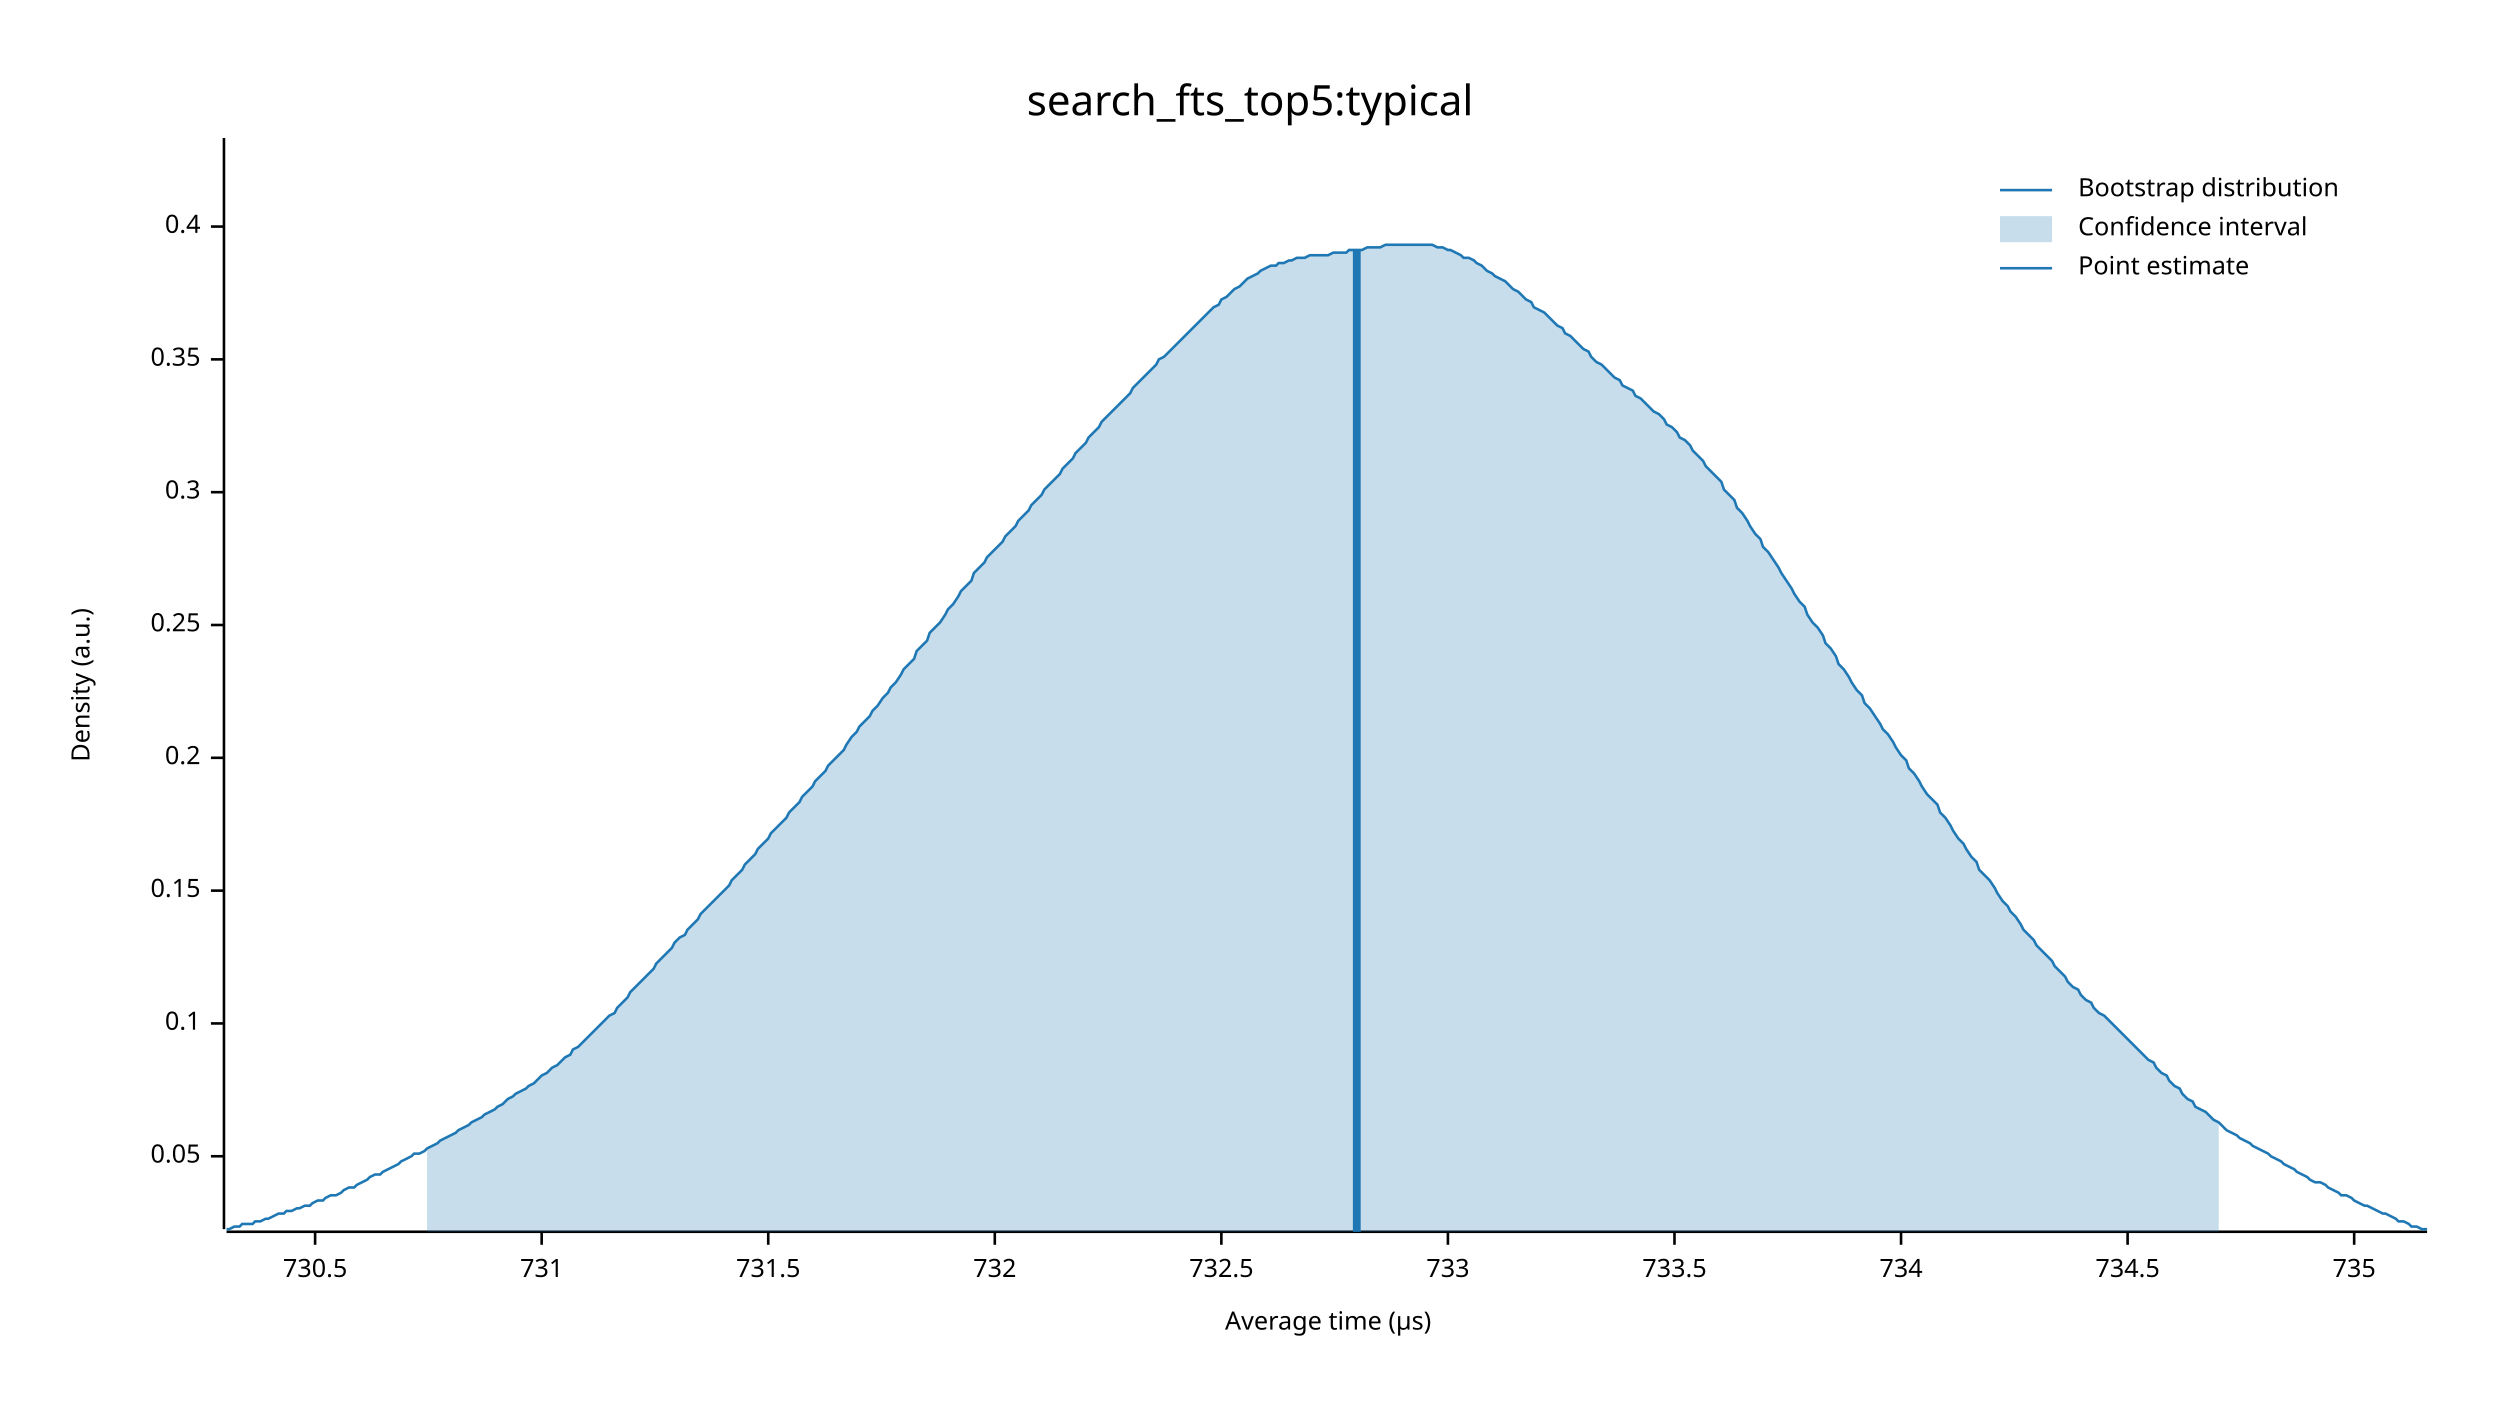
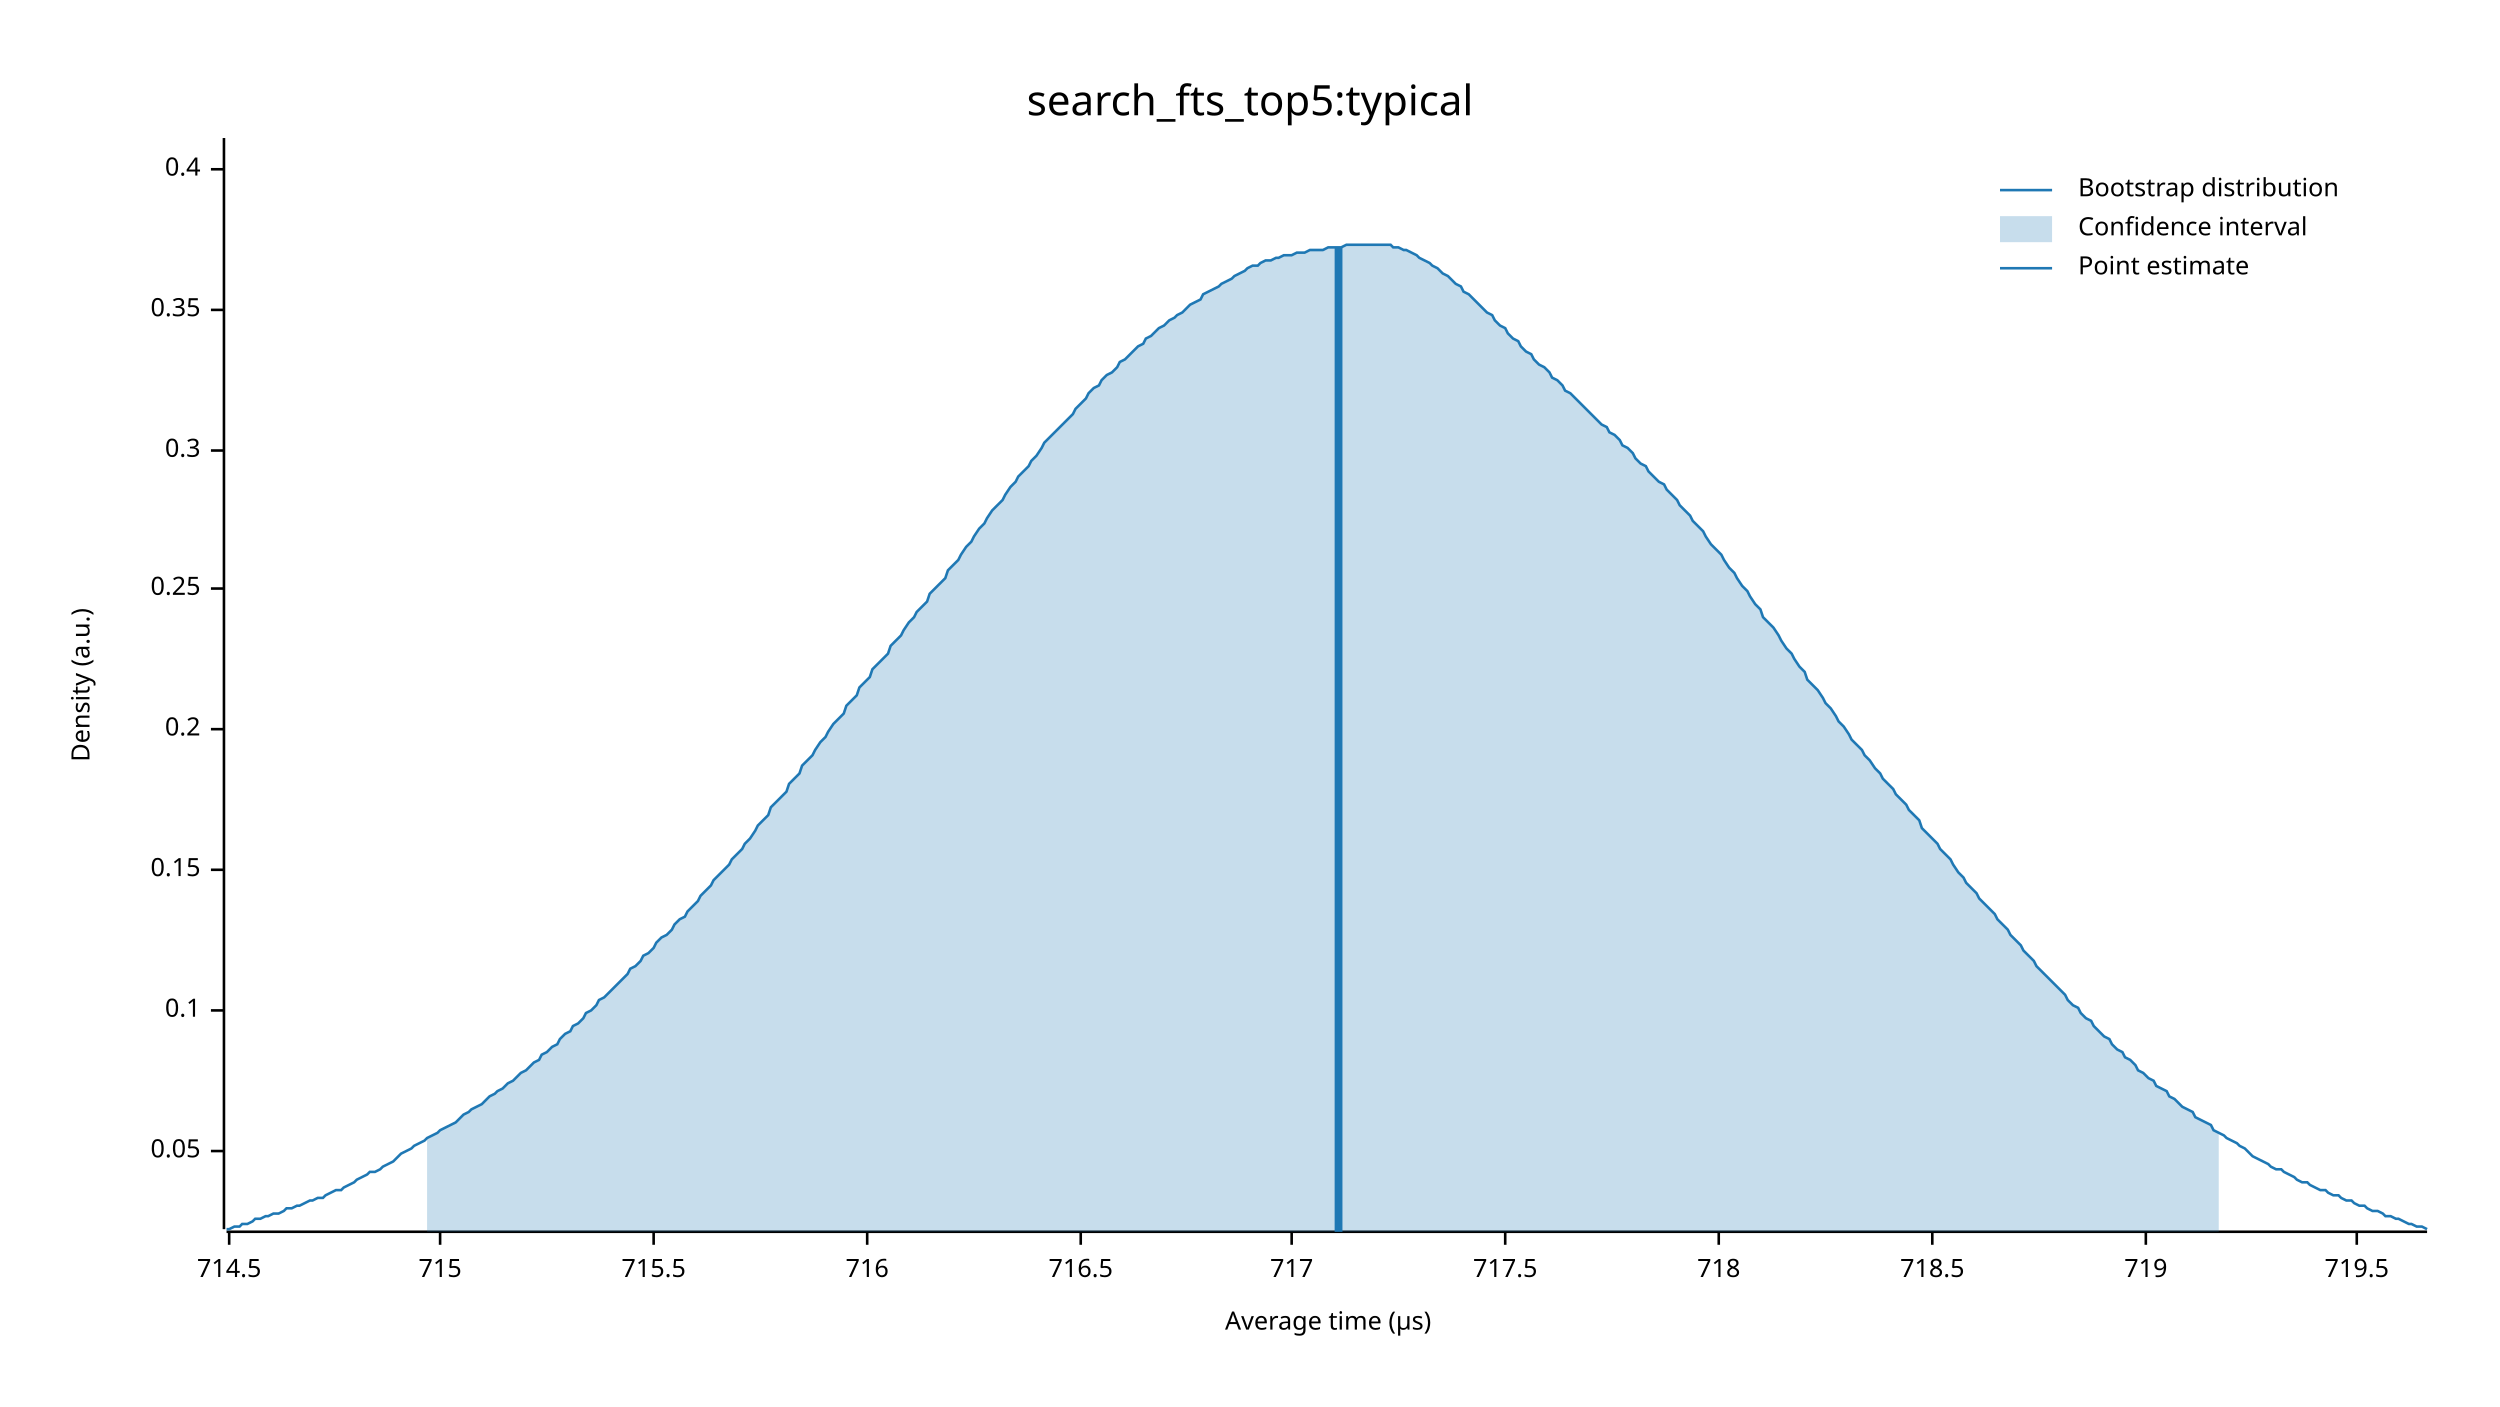
<svg xmlns="http://www.w3.org/2000/svg" width="960" height="540" viewBox="0 0 960 540">
  <text x="480" y="32" dy="0.76em" text-anchor="middle" font-family="sans-serif" font-size="16.129" opacity="1" fill="#000000">
search_fts_top5:typical
</text>
  <text x="27" y="263" dy="0.76em" text-anchor="middle" font-family="sans-serif" font-size="9.677" opacity="1" fill="#000000" transform="rotate(270, 27, 263)">
Density (a.u.)
</text>
  <text x="510" y="513" dy="-0.5ex" text-anchor="middle" font-family="sans-serif" font-size="9.677" opacity="1" fill="#000000">
Average time (µs)
</text>
  <polyline fill="none" opacity="1" stroke="#000000" stroke-width="1" points="86,53 86,472 " />
-   <text x="77" y="444" dy="0.5ex" text-anchor="end" font-family="sans-serif" font-size="9.677" opacity="1" fill="#000000">
+   <text x="77" y="442" dy="0.5ex" text-anchor="end" font-family="sans-serif" font-size="9.677" opacity="1" fill="#000000">
0.05
</text>
-   <polyline fill="none" opacity="1" stroke="#000000" stroke-width="1" points="81,444 86,444 " />
-   <text x="77" y="393" dy="0.5ex" text-anchor="end" font-family="sans-serif" font-size="9.677" opacity="1" fill="#000000">
+   <polyline fill="none" opacity="1" stroke="#000000" stroke-width="1" points="81,442 86,442 " />
+   <text x="77" y="388" dy="0.5ex" text-anchor="end" font-family="sans-serif" font-size="9.677" opacity="1" fill="#000000">
0.1
</text>
-   <polyline fill="none" opacity="1" stroke="#000000" stroke-width="1" points="81,393 86,393 " />
-   <text x="77" y="342" dy="0.5ex" text-anchor="end" font-family="sans-serif" font-size="9.677" opacity="1" fill="#000000">
+   <polyline fill="none" opacity="1" stroke="#000000" stroke-width="1" points="81,388 86,388 " />
+   <text x="77" y="334" dy="0.5ex" text-anchor="end" font-family="sans-serif" font-size="9.677" opacity="1" fill="#000000">
0.15
</text>
-   <polyline fill="none" opacity="1" stroke="#000000" stroke-width="1" points="81,342 86,342 " />
-   <text x="77" y="291" dy="0.5ex" text-anchor="end" font-family="sans-serif" font-size="9.677" opacity="1" fill="#000000">
+   <polyline fill="none" opacity="1" stroke="#000000" stroke-width="1" points="81,334 86,334 " />
+   <text x="77" y="280" dy="0.5ex" text-anchor="end" font-family="sans-serif" font-size="9.677" opacity="1" fill="#000000">
0.2
</text>
-   <polyline fill="none" opacity="1" stroke="#000000" stroke-width="1" points="81,291 86,291 " />
-   <text x="77" y="240" dy="0.5ex" text-anchor="end" font-family="sans-serif" font-size="9.677" opacity="1" fill="#000000">
+   <polyline fill="none" opacity="1" stroke="#000000" stroke-width="1" points="81,280 86,280 " />
+   <text x="77" y="226" dy="0.5ex" text-anchor="end" font-family="sans-serif" font-size="9.677" opacity="1" fill="#000000">
0.25
</text>
-   <polyline fill="none" opacity="1" stroke="#000000" stroke-width="1" points="81,240 86,240 " />
-   <text x="77" y="189" dy="0.5ex" text-anchor="end" font-family="sans-serif" font-size="9.677" opacity="1" fill="#000000">
+   <polyline fill="none" opacity="1" stroke="#000000" stroke-width="1" points="81,226 86,226 " />
+   <text x="77" y="173" dy="0.5ex" text-anchor="end" font-family="sans-serif" font-size="9.677" opacity="1" fill="#000000">
0.3
</text>
-   <polyline fill="none" opacity="1" stroke="#000000" stroke-width="1" points="81,189 86,189 " />
-   <text x="77" y="138" dy="0.5ex" text-anchor="end" font-family="sans-serif" font-size="9.677" opacity="1" fill="#000000">
+   <polyline fill="none" opacity="1" stroke="#000000" stroke-width="1" points="81,173 86,173 " />
+   <text x="77" y="119" dy="0.5ex" text-anchor="end" font-family="sans-serif" font-size="9.677" opacity="1" fill="#000000">
0.35
</text>
-   <polyline fill="none" opacity="1" stroke="#000000" stroke-width="1" points="81,138 86,138 " />
-   <text x="77" y="87" dy="0.5ex" text-anchor="end" font-family="sans-serif" font-size="9.677" opacity="1" fill="#000000">
+   <polyline fill="none" opacity="1" stroke="#000000" stroke-width="1" points="81,119 86,119 " />
+   <text x="77" y="65" dy="0.5ex" text-anchor="end" font-family="sans-serif" font-size="9.677" opacity="1" fill="#000000">
0.4
</text>
-   <polyline fill="none" opacity="1" stroke="#000000" stroke-width="1" points="81,87 86,87 " />
+   <polyline fill="none" opacity="1" stroke="#000000" stroke-width="1" points="81,65 86,65 " />
  <polyline fill="none" opacity="1" stroke="#000000" stroke-width="1" points="87,473 932,473 " />
-   <text x="121" y="483" dy="0.76em" text-anchor="middle" font-family="sans-serif" font-size="9.677" opacity="1" fill="#000000">
- 730.5
+   <text x="88" y="483" dy="0.76em" text-anchor="middle" font-family="sans-serif" font-size="9.677" opacity="1" fill="#000000">
+ 714.5
</text>
-   <polyline fill="none" opacity="1" stroke="#000000" stroke-width="1" points="121,473 121,478 " />
-   <text x="208" y="483" dy="0.76em" text-anchor="middle" font-family="sans-serif" font-size="9.677" opacity="1" fill="#000000">
- 731
+   <polyline fill="none" opacity="1" stroke="#000000" stroke-width="1" points="88,473 88,478 " />
+   <text x="169" y="483" dy="0.76em" text-anchor="middle" font-family="sans-serif" font-size="9.677" opacity="1" fill="#000000">
+ 715
</text>
-   <polyline fill="none" opacity="1" stroke="#000000" stroke-width="1" points="208,473 208,478 " />
-   <text x="295" y="483" dy="0.76em" text-anchor="middle" font-family="sans-serif" font-size="9.677" opacity="1" fill="#000000">
- 731.5
+   <polyline fill="none" opacity="1" stroke="#000000" stroke-width="1" points="169,473 169,478 " />
+   <text x="251" y="483" dy="0.76em" text-anchor="middle" font-family="sans-serif" font-size="9.677" opacity="1" fill="#000000">
+ 715.5
</text>
-   <polyline fill="none" opacity="1" stroke="#000000" stroke-width="1" points="295,473 295,478 " />
-   <text x="382" y="483" dy="0.76em" text-anchor="middle" font-family="sans-serif" font-size="9.677" opacity="1" fill="#000000">
- 732
+   <polyline fill="none" opacity="1" stroke="#000000" stroke-width="1" points="251,473 251,478 " />
+   <text x="333" y="483" dy="0.76em" text-anchor="middle" font-family="sans-serif" font-size="9.677" opacity="1" fill="#000000">
+ 716
</text>
-   <polyline fill="none" opacity="1" stroke="#000000" stroke-width="1" points="382,473 382,478 " />
-   <text x="469" y="483" dy="0.76em" text-anchor="middle" font-family="sans-serif" font-size="9.677" opacity="1" fill="#000000">
- 732.5
+   <polyline fill="none" opacity="1" stroke="#000000" stroke-width="1" points="333,473 333,478 " />
+   <text x="415" y="483" dy="0.76em" text-anchor="middle" font-family="sans-serif" font-size="9.677" opacity="1" fill="#000000">
+ 716.5
</text>
-   <polyline fill="none" opacity="1" stroke="#000000" stroke-width="1" points="469,473 469,478 " />
-   <text x="556" y="483" dy="0.76em" text-anchor="middle" font-family="sans-serif" font-size="9.677" opacity="1" fill="#000000">
- 733
+   <polyline fill="none" opacity="1" stroke="#000000" stroke-width="1" points="415,473 415,478 " />
+   <text x="496" y="483" dy="0.76em" text-anchor="middle" font-family="sans-serif" font-size="9.677" opacity="1" fill="#000000">
+ 717
</text>
-   <polyline fill="none" opacity="1" stroke="#000000" stroke-width="1" points="556,473 556,478 " />
-   <text x="643" y="483" dy="0.76em" text-anchor="middle" font-family="sans-serif" font-size="9.677" opacity="1" fill="#000000">
- 733.5
+   <polyline fill="none" opacity="1" stroke="#000000" stroke-width="1" points="496,473 496,478 " />
+   <text x="578" y="483" dy="0.76em" text-anchor="middle" font-family="sans-serif" font-size="9.677" opacity="1" fill="#000000">
+ 717.5
</text>
-   <polyline fill="none" opacity="1" stroke="#000000" stroke-width="1" points="643,473 643,478 " />
-   <text x="730" y="483" dy="0.76em" text-anchor="middle" font-family="sans-serif" font-size="9.677" opacity="1" fill="#000000">
- 734
+   <polyline fill="none" opacity="1" stroke="#000000" stroke-width="1" points="578,473 578,478 " />
+   <text x="660" y="483" dy="0.76em" text-anchor="middle" font-family="sans-serif" font-size="9.677" opacity="1" fill="#000000">
+ 718
</text>
-   <polyline fill="none" opacity="1" stroke="#000000" stroke-width="1" points="730,473 730,478 " />
-   <text x="817" y="483" dy="0.76em" text-anchor="middle" font-family="sans-serif" font-size="9.677" opacity="1" fill="#000000">
- 734.5
+   <polyline fill="none" opacity="1" stroke="#000000" stroke-width="1" points="660,473 660,478 " />
+   <text x="742" y="483" dy="0.76em" text-anchor="middle" font-family="sans-serif" font-size="9.677" opacity="1" fill="#000000">
+ 718.5
</text>
-   <polyline fill="none" opacity="1" stroke="#000000" stroke-width="1" points="817,473 817,478 " />
-   <text x="904" y="483" dy="0.76em" text-anchor="middle" font-family="sans-serif" font-size="9.677" opacity="1" fill="#000000">
- 735
+   <polyline fill="none" opacity="1" stroke="#000000" stroke-width="1" points="742,473 742,478 " />
+   <text x="824" y="483" dy="0.76em" text-anchor="middle" font-family="sans-serif" font-size="9.677" opacity="1" fill="#000000">
+ 719
</text>
-   <polyline fill="none" opacity="1" stroke="#000000" stroke-width="1" points="904,473 904,478 " />
-   <polyline fill="none" opacity="1" stroke="#1F78B4" stroke-width="1" points="87,472 88,472 90,471 92,471 93,470 95,470 97,470 98,469 100,469 102,468 103,468 105,467 107,466 109,466 110,465 112,465 114,464 115,464 117,463 119,463 120,462 122,461 124,461 125,460 127,459 129,459 131,458 132,457 134,456 136,456 137,455 139,454 141,453 142,452 144,451 146,451 147,450 149,449 151,448 153,447 154,446 156,445 158,444 159,443 161,443 163,442 164,441 166,440 168,439 169,438 171,437 173,436 175,435 176,434 178,433 180,432 181,431 183,430 185,429 186,428 188,427 190,426 191,425 193,424 195,422 197,421 198,420 200,419 202,418 203,417 205,416 207,414 208,413 210,412 212,410 214,409 215,408 217,406 219,405 220,403 222,402 224,400 225,399 227,397 229,395 230,394 232,392 234,390 236,389 237,387 239,385 241,383 242,381 244,379 246,377 247,376 249,374 251,372 252,370 254,368 256,366 258,364 259,362 261,360 263,359 264,357 266,355 268,353 269,351 271,349 273,347 274,346 276,344 278,342 280,340 281,338 283,336 285,334 286,332 288,330 290,328 291,326 293,324 295,322 296,320 298,318 300,316 302,314 303,312 305,310 307,308 308,306 310,304 312,302 313,300 315,298 317,296 318,294 320,292 322,290 324,288 325,286 327,283 329,281 330,279 332,277 334,275 335,273 337,271 339,268 341,266 342,264 344,262 346,259 347,257 349,255 351,253 352,250 354,248 356,246 357,243 359,241 361,239 363,236 364,234 366,232 368,229 369,227 371,225 373,223 374,220 376,218 378,216 379,214 381,212 383,210 385,208 386,206 388,204 390,202 391,200 393,198 395,196 396,194 398,192 400,190 401,188 403,186 405,184 407,182 408,180 410,178 412,176 413,174 415,172 417,170 418,168 420,166 422,164 423,162 425,160 427,158 429,156 430,155 432,153 434,151 435,149 437,147 439,145 440,144 442,142 444,140 445,138 447,137 449,135 451,133 452,132 454,130 456,128 457,127 459,125 461,123 462,122 464,120 466,118 468,117 469,115 471,114 473,112 474,111 476,110 478,108 479,107 481,106 483,105 484,104 486,103 488,102 490,102 491,101 493,101 495,100 496,100 498,99 500,99 501,99 503,98 505,98 506,98 508,98 510,98 512,97 513,97 515,97 517,97 518,96 520,96 522,96 523,96 525,95 527,95 528,95 530,95 532,94 534,94 535,94 537,94 539,94 540,94 542,94 544,94 545,94 547,94 549,94 550,94 552,95 554,95 556,96 557,96 559,97 561,98 562,99 564,99 566,100 567,101 569,102 571,104 573,105 574,106 576,107 578,108 579,109 581,111 583,112 584,113 586,115 588,116 589,118 591,119 593,120 595,122 596,123 598,125 600,126 601,128 603,129 605,131 606,132 608,134 610,135 611,137 613,139 615,140 617,142 618,143 620,145 622,146 623,148 625,149 627,150 628,152 630,153 632,155 633,156 635,158 637,159 639,161 640,163 642,164 644,166 645,168 647,169 649,171 650,173 652,175 654,177 655,179 657,181 659,183 661,185 662,188 664,190 666,192 667,195 669,197 671,200 672,202 674,205 676,207 677,210 679,212 681,215 683,218 684,220 686,223 688,226 689,228 691,231 693,233 694,236 696,239 698,241 700,244 701,247 703,249 705,252 706,255 708,257 710,260 711,262 713,265 715,267 716,270 718,272 720,275 722,278 723,280 725,282 727,285 728,287 730,290 732,292 733,295 735,297 737,300 738,302 740,305 742,307 744,309 745,312 747,314 749,317 750,319 752,322 754,324 755,326 757,329 759,331 760,334 762,336 764,338 766,341 767,343 769,346 771,348 772,350 774,352 776,355 777,357 779,359 781,361 782,363 784,365 786,367 788,369 789,371 791,373 793,375 794,377 796,379 798,380 799,382 801,384 803,385 804,387 806,389 808,390 810,392 811,393 813,395 815,397 816,398 818,400 820,402 821,403 823,405 825,407 827,408 828,410 830,412 832,413 833,415 835,417 837,418 838,420 840,422 842,423 843,425 845,426 847,427 849,429 850,430 852,431 854,433 855,434 857,435 859,436 860,437 862,438 864,439 865,440 867,441 869,442 871,443 872,444 874,445 876,446 877,447 879,448 881,449 882,450 884,451 886,452 887,453 889,454 891,454 893,455 894,456 896,457 898,458 899,459 901,459 903,460 904,461 906,462 908,463 909,463 911,464 913,465 915,466 916,466 918,467 920,468 921,469 923,469 925,470 926,471 928,471 930,472 932,472 " />
-   <polygon opacity="0.25" fill="#1F78B4" points="164,441 166,440 168,439 169,438 171,437 173,436 175,435 176,434 178,433 180,432 181,431 183,430 185,429 186,428 188,427 190,426 191,425 193,424 195,422 197,421 198,420 200,419 202,418 203,417 205,416 207,414 208,413 210,412 212,410 214,409 215,408 217,406 219,405 220,403 222,402 224,400 225,399 227,397 229,395 230,394 232,392 234,390 236,389 237,387 239,385 241,383 242,381 244,379 246,377 247,376 249,374 251,372 252,370 254,368 256,366 258,364 259,362 261,360 263,359 264,357 266,355 268,353 269,351 271,349 273,347 274,346 276,344 278,342 280,340 281,338 283,336 285,334 286,332 288,330 290,328 291,326 293,324 295,322 296,320 298,318 300,316 302,314 303,312 305,310 307,308 308,306 310,304 312,302 313,300 315,298 317,296 318,294 320,292 322,290 324,288 325,286 327,283 329,281 330,279 332,277 334,275 335,273 337,271 339,268 341,266 342,264 344,262 346,259 347,257 349,255 351,253 352,250 354,248 356,246 357,243 359,241 361,239 363,236 364,234 366,232 368,229 369,227 371,225 373,223 374,220 376,218 378,216 379,214 381,212 383,210 385,208 386,206 388,204 390,202 391,200 393,198 395,196 396,194 398,192 400,190 401,188 403,186 405,184 407,182 408,180 410,178 412,176 413,174 415,172 417,170 418,168 420,166 422,164 423,162 425,160 427,158 429,156 430,155 432,153 434,151 435,149 437,147 439,145 440,144 442,142 444,140 445,138 447,137 449,135 451,133 452,132 454,130 456,128 457,127 459,125 461,123 462,122 464,120 466,118 468,117 469,115 471,114 473,112 474,111 476,110 478,108 479,107 481,106 483,105 484,104 486,103 488,102 490,102 491,101 493,101 495,100 496,100 498,99 500,99 501,99 503,98 505,98 506,98 508,98 510,98 512,97 513,97 515,97 517,97 518,96 520,96 522,96 523,96 525,95 527,95 528,95 530,95 532,94 534,94 535,94 537,94 539,94 540,94 542,94 544,94 545,94 547,94 549,94 550,94 552,95 554,95 556,96 557,96 559,97 561,98 562,99 564,99 566,100 567,101 569,102 571,104 573,105 574,106 576,107 578,108 579,109 581,111 583,112 584,113 586,115 588,116 589,118 591,119 593,120 595,122 596,123 598,125 600,126 601,128 603,129 605,131 606,132 608,134 610,135 611,137 613,139 615,140 617,142 618,143 620,145 622,146 623,148 625,149 627,150 628,152 630,153 632,155 633,156 635,158 637,159 639,161 640,163 642,164 644,166 645,168 647,169 649,171 650,173 652,175 654,177 655,179 657,181 659,183 661,185 662,188 664,190 666,192 667,195 669,197 671,200 672,202 674,205 676,207 677,210 679,212 681,215 683,218 684,220 686,223 688,226 689,228 691,231 693,233 694,236 696,239 698,241 700,244 701,247 703,249 705,252 706,255 708,257 710,260 711,262 713,265 715,267 716,270 718,272 720,275 722,278 723,280 725,282 727,285 728,287 730,290 732,292 733,295 735,297 737,300 738,302 740,305 742,307 744,309 745,312 747,314 749,317 750,319 752,322 754,324 755,326 757,329 759,331 760,334 762,336 764,338 766,341 767,343 769,346 771,348 772,350 774,352 776,355 777,357 779,359 781,361 782,363 784,365 786,367 788,369 789,371 791,373 793,375 794,377 796,379 798,380 799,382 801,384 803,385 804,387 806,389 808,390 810,392 811,393 813,395 815,397 816,398 818,400 820,402 821,403 823,405 825,407 827,408 828,410 830,412 832,413 833,415 835,417 837,418 838,420 840,422 842,423 843,425 845,426 847,427 849,429 850,430 852,431 852,473 164,473 " />
-   <polyline fill="none" opacity="1" stroke="#1F78B4" stroke-width="3" points="521,473 521,96 " />
+   <polyline fill="none" opacity="1" stroke="#000000" stroke-width="1" points="824,473 824,478 " />
+   <text x="905" y="483" dy="0.76em" text-anchor="middle" font-family="sans-serif" font-size="9.677" opacity="1" fill="#000000">
+ 719.5
+ </text>
+   <polyline fill="none" opacity="1" stroke="#000000" stroke-width="1" points="905,473 905,478 " />
+   <polyline fill="none" opacity="1" stroke="#1F78B4" stroke-width="1" points="87,472 88,472 90,471 92,471 93,470 95,470 97,469 98,468 100,468 102,467 103,467 105,466 107,466 109,465 110,464 112,464 114,463 115,463 117,462 119,461 120,461 122,460 124,460 125,459 127,458 129,457 131,457 132,456 134,455 136,454 137,453 139,452 141,451 142,450 144,450 146,449 147,448 149,447 151,446 153,444 154,443 156,442 158,441 159,440 161,439 163,438 164,437 166,436 168,435 169,434 171,433 173,432 175,431 176,430 178,428 180,427 181,426 183,425 185,424 186,423 188,421 190,420 191,419 193,418 195,416 197,415 198,414 200,412 202,411 203,410 205,408 207,407 208,405 210,404 212,402 214,401 215,399 217,397 219,396 220,394 222,393 224,391 225,389 227,388 229,386 230,384 232,383 234,381 236,379 237,378 239,376 241,374 242,372 244,371 246,369 247,367 249,366 251,364 252,362 254,360 256,359 258,357 259,355 261,353 263,352 264,350 266,348 268,346 269,344 271,342 273,340 274,338 276,336 278,334 280,332 281,330 283,328 285,326 286,324 288,322 290,319 291,317 293,315 295,313 296,310 298,308 300,306 302,304 303,301 305,299 307,297 308,294 310,292 312,290 313,288 315,285 317,283 318,281 320,278 322,276 324,274 325,271 327,269 329,267 330,264 332,262 334,260 335,257 337,255 339,253 341,251 342,248 344,246 346,244 347,242 349,239 351,237 352,235 354,233 356,231 357,228 359,226 361,224 363,222 364,219 366,217 368,215 369,213 371,210 373,208 374,206 376,203 378,201 379,199 381,196 383,194 385,192 386,190 388,187 390,185 391,183 393,181 395,179 396,177 398,175 400,172 401,170 403,168 405,166 407,164 408,163 410,161 412,159 413,157 415,155 417,153 418,151 420,149 422,148 423,146 425,144 427,143 429,141 430,139 432,138 434,136 435,135 437,133 439,132 440,130 442,129 444,127 445,126 447,125 449,123 451,122 452,121 454,120 456,118 457,117 459,116 461,115 462,113 464,112 466,111 468,110 469,109 471,108 473,107 474,106 476,105 478,104 479,103 481,102 483,102 484,101 486,100 488,100 490,99 491,99 493,98 495,98 496,98 498,97 500,97 501,97 503,96 505,96 506,96 508,96 510,95 512,95 513,95 515,95 517,94 518,94 520,94 522,94 523,94 525,94 527,94 528,94 530,94 532,94 534,94 535,95 537,95 539,96 540,96 542,97 544,98 545,99 547,100 549,101 550,102 552,103 554,105 556,106 557,107 559,109 561,110 562,112 564,113 566,115 567,116 569,118 571,120 573,121 574,123 576,125 578,126 579,128 581,130 583,131 584,133 586,135 588,136 589,138 591,140 593,141 595,143 596,145 598,146 600,148 601,150 603,151 605,153 606,154 608,156 610,158 611,159 613,161 615,163 617,164 618,166 620,167 622,169 623,171 625,172 627,174 628,176 630,178 632,179 633,181 635,183 637,185 639,186 640,188 642,190 644,192 645,194 647,196 649,198 650,200 652,202 654,204 655,206 657,209 659,211 661,213 662,215 664,218 666,220 667,222 669,225 671,227 672,229 674,232 676,234 677,237 679,239 681,241 683,244 684,246 686,249 688,251 689,253 691,256 693,258 694,261 696,263 698,265 700,268 701,270 703,272 705,275 706,277 708,279 710,282 711,284 713,286 715,288 716,290 718,292 720,295 722,297 723,299 725,301 727,303 728,305 730,307 732,309 733,311 735,313 737,315 738,318 740,320 742,322 744,324 745,326 747,328 749,330 750,332 752,335 754,337 755,339 757,341 759,343 760,345 762,347 764,349 766,351 767,353 769,355 771,357 772,359 774,361 776,363 777,365 779,367 781,369 782,371 784,373 786,375 788,377 789,378 791,380 793,382 794,384 796,386 798,387 799,389 801,391 803,392 804,394 806,396 808,398 810,399 811,401 813,403 815,404 816,406 818,407 820,409 821,411 823,412 825,414 827,415 828,417 830,418 832,419 833,421 835,422 837,424 838,425 840,426 842,427 843,429 845,430 847,431 849,432 850,434 852,435 854,436 855,437 857,438 859,439 860,440 862,441 864,443 865,444 867,445 869,446 871,447 872,448 874,449 876,449 877,450 879,451 881,452 882,453 884,454 886,454 887,455 889,456 891,457 893,457 894,458 896,459 898,459 899,460 901,461 903,461 904,462 906,463 908,463 909,464 911,465 913,465 915,466 916,467 918,467 920,468 921,468 923,469 925,470 926,470 928,471 930,471 932,472 " />
+   <polygon opacity="0.25" fill="#1F78B4" points="164,437 166,436 168,435 169,434 171,433 173,432 175,431 176,430 178,428 180,427 181,426 183,425 185,424 186,423 188,421 190,420 191,419 193,418 195,416 197,415 198,414 200,412 202,411 203,410 205,408 207,407 208,405 210,404 212,402 214,401 215,399 217,397 219,396 220,394 222,393 224,391 225,389 227,388 229,386 230,384 232,383 234,381 236,379 237,378 239,376 241,374 242,372 244,371 246,369 247,367 249,366 251,364 252,362 254,360 256,359 258,357 259,355 261,353 263,352 264,350 266,348 268,346 269,344 271,342 273,340 274,338 276,336 278,334 280,332 281,330 283,328 285,326 286,324 288,322 290,319 291,317 293,315 295,313 296,310 298,308 300,306 302,304 303,301 305,299 307,297 308,294 310,292 312,290 313,288 315,285 317,283 318,281 320,278 322,276 324,274 325,271 327,269 329,267 330,264 332,262 334,260 335,257 337,255 339,253 341,251 342,248 344,246 346,244 347,242 349,239 351,237 352,235 354,233 356,231 357,228 359,226 361,224 363,222 364,219 366,217 368,215 369,213 371,210 373,208 374,206 376,203 378,201 379,199 381,196 383,194 385,192 386,190 388,187 390,185 391,183 393,181 395,179 396,177 398,175 400,172 401,170 403,168 405,166 407,164 408,163 410,161 412,159 413,157 415,155 417,153 418,151 420,149 422,148 423,146 425,144 427,143 429,141 430,139 432,138 434,136 435,135 437,133 439,132 440,130 442,129 444,127 445,126 447,125 449,123 451,122 452,121 454,120 456,118 457,117 459,116 461,115 462,113 464,112 466,111 468,110 469,109 471,108 473,107 474,106 476,105 478,104 479,103 481,102 483,102 484,101 486,100 488,100 490,99 491,99 493,98 495,98 496,98 498,97 500,97 501,97 503,96 505,96 506,96 508,96 510,95 512,95 513,95 515,95 517,94 518,94 520,94 522,94 523,94 525,94 527,94 528,94 530,94 532,94 534,94 535,95 537,95 539,96 540,96 542,97 544,98 545,99 547,100 549,101 550,102 552,103 554,105 556,106 557,107 559,109 561,110 562,112 564,113 566,115 567,116 569,118 571,120 573,121 574,123 576,125 578,126 579,128 581,130 583,131 584,133 586,135 588,136 589,138 591,140 593,141 595,143 596,145 598,146 600,148 601,150 603,151 605,153 606,154 608,156 610,158 611,159 613,161 615,163 617,164 618,166 620,167 622,169 623,171 625,172 627,174 628,176 630,178 632,179 633,181 635,183 637,185 639,186 640,188 642,190 644,192 645,194 647,196 649,198 650,200 652,202 654,204 655,206 657,209 659,211 661,213 662,215 664,218 666,220 667,222 669,225 671,227 672,229 674,232 676,234 677,237 679,239 681,241 683,244 684,246 686,249 688,251 689,253 691,256 693,258 694,261 696,263 698,265 700,268 701,270 703,272 705,275 706,277 708,279 710,282 711,284 713,286 715,288 716,290 718,292 720,295 722,297 723,299 725,301 727,303 728,305 730,307 732,309 733,311 735,313 737,315 738,318 740,320 742,322 744,324 745,326 747,328 749,330 750,332 752,335 754,337 755,339 757,341 759,343 760,345 762,347 764,349 766,351 767,353 769,355 771,357 772,359 774,361 776,363 777,365 779,367 781,369 782,371 784,373 786,375 788,377 789,378 791,380 793,382 794,384 796,386 798,387 799,389 801,391 803,392 804,394 806,396 808,398 810,399 811,401 813,403 815,404 816,406 818,407 820,409 821,411 823,412 825,414 827,415 828,417 830,418 832,419 833,421 835,422 837,424 838,425 840,426 842,427 843,429 845,430 847,431 849,432 850,434 852,435 852,473 164,473 " />
+   <polyline fill="none" opacity="1" stroke="#1F78B4" stroke-width="3" points="514,473 514,95 " />
  <text x="798" y="68" dy="0.76em" text-anchor="start" font-family="sans-serif" font-size="9.677" opacity="1" fill="#000000">
Bootstrap distribution
</text>
  <text x="798" y="83" dy="0.76em" text-anchor="start" font-family="sans-serif" font-size="9.677" opacity="1" fill="#000000">
Confidence interval
</text>
  <text x="798" y="98" dy="0.76em" text-anchor="start" font-family="sans-serif" font-size="9.677" opacity="1" fill="#000000">
Point estimate
</text>
  <polyline fill="none" opacity="1" stroke="#1F78B4" stroke-width="1" points="768,73 788,73 " />
  <rect x="768" y="83" width="20" height="10" opacity="0.25" fill="#1F78B4" stroke="none" />
  <polyline fill="none" opacity="1" stroke="#1F78B4" stroke-width="1" points="768,103 788,103 " />
</svg>
